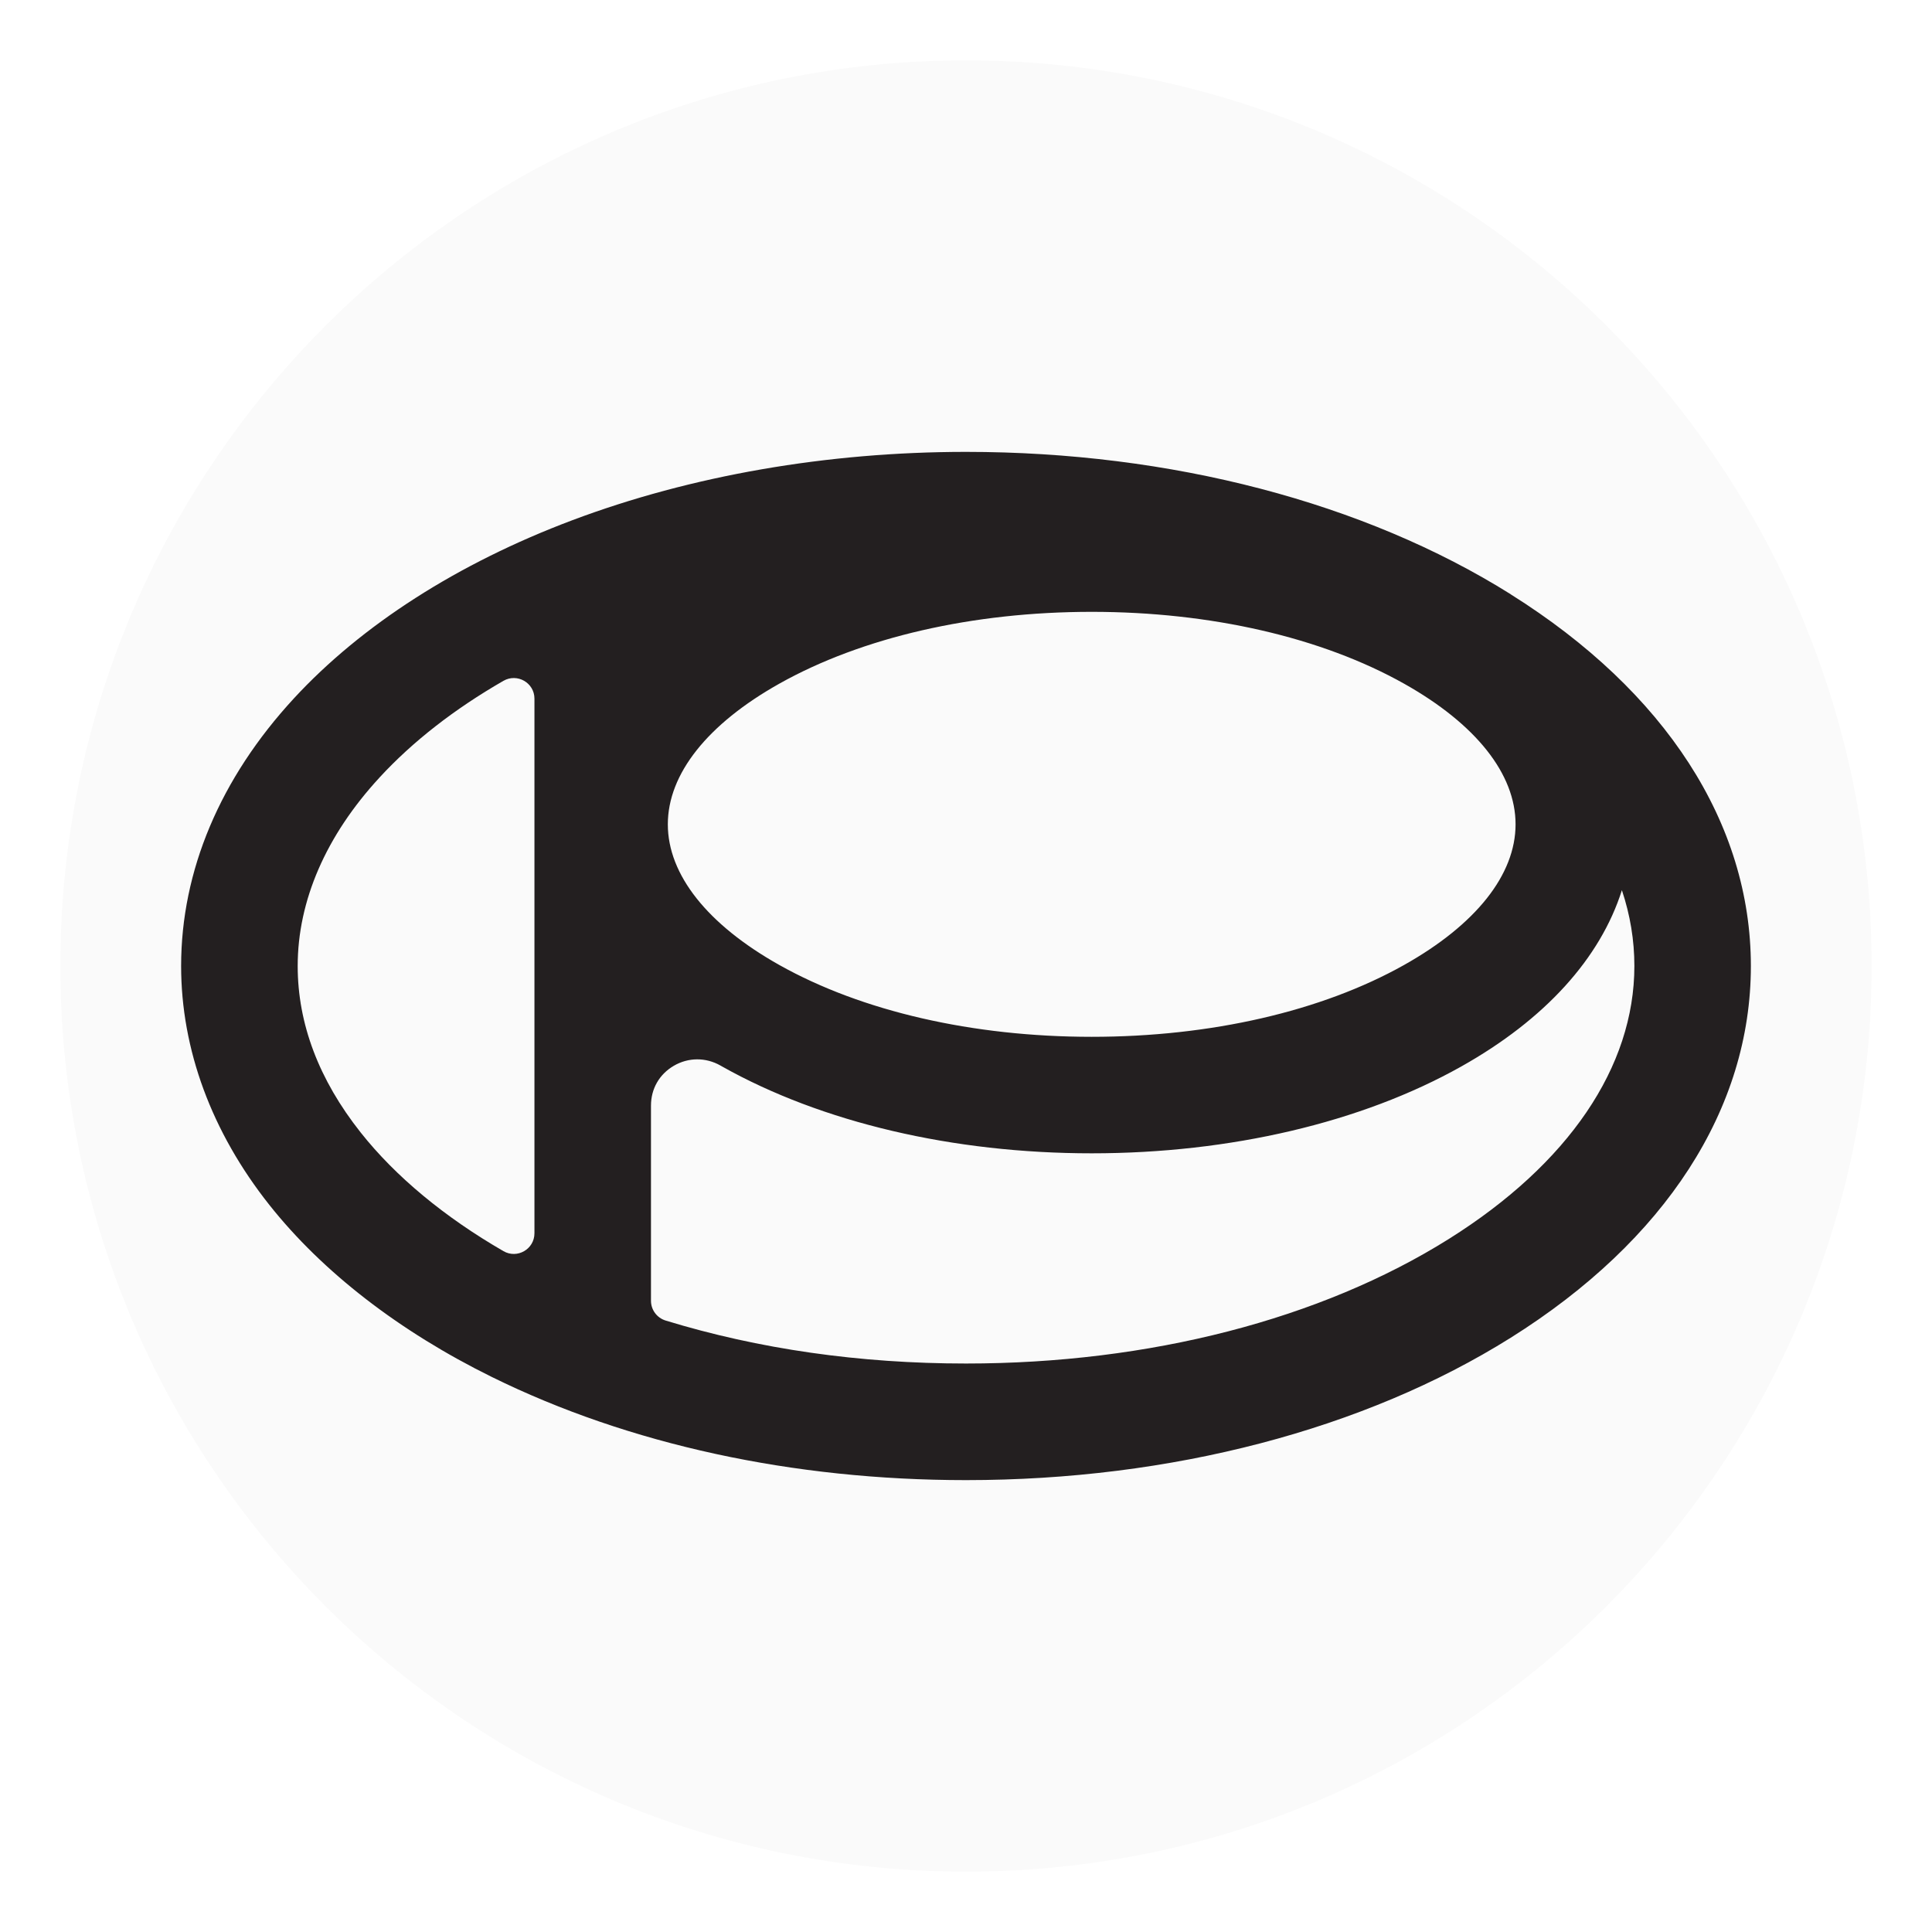
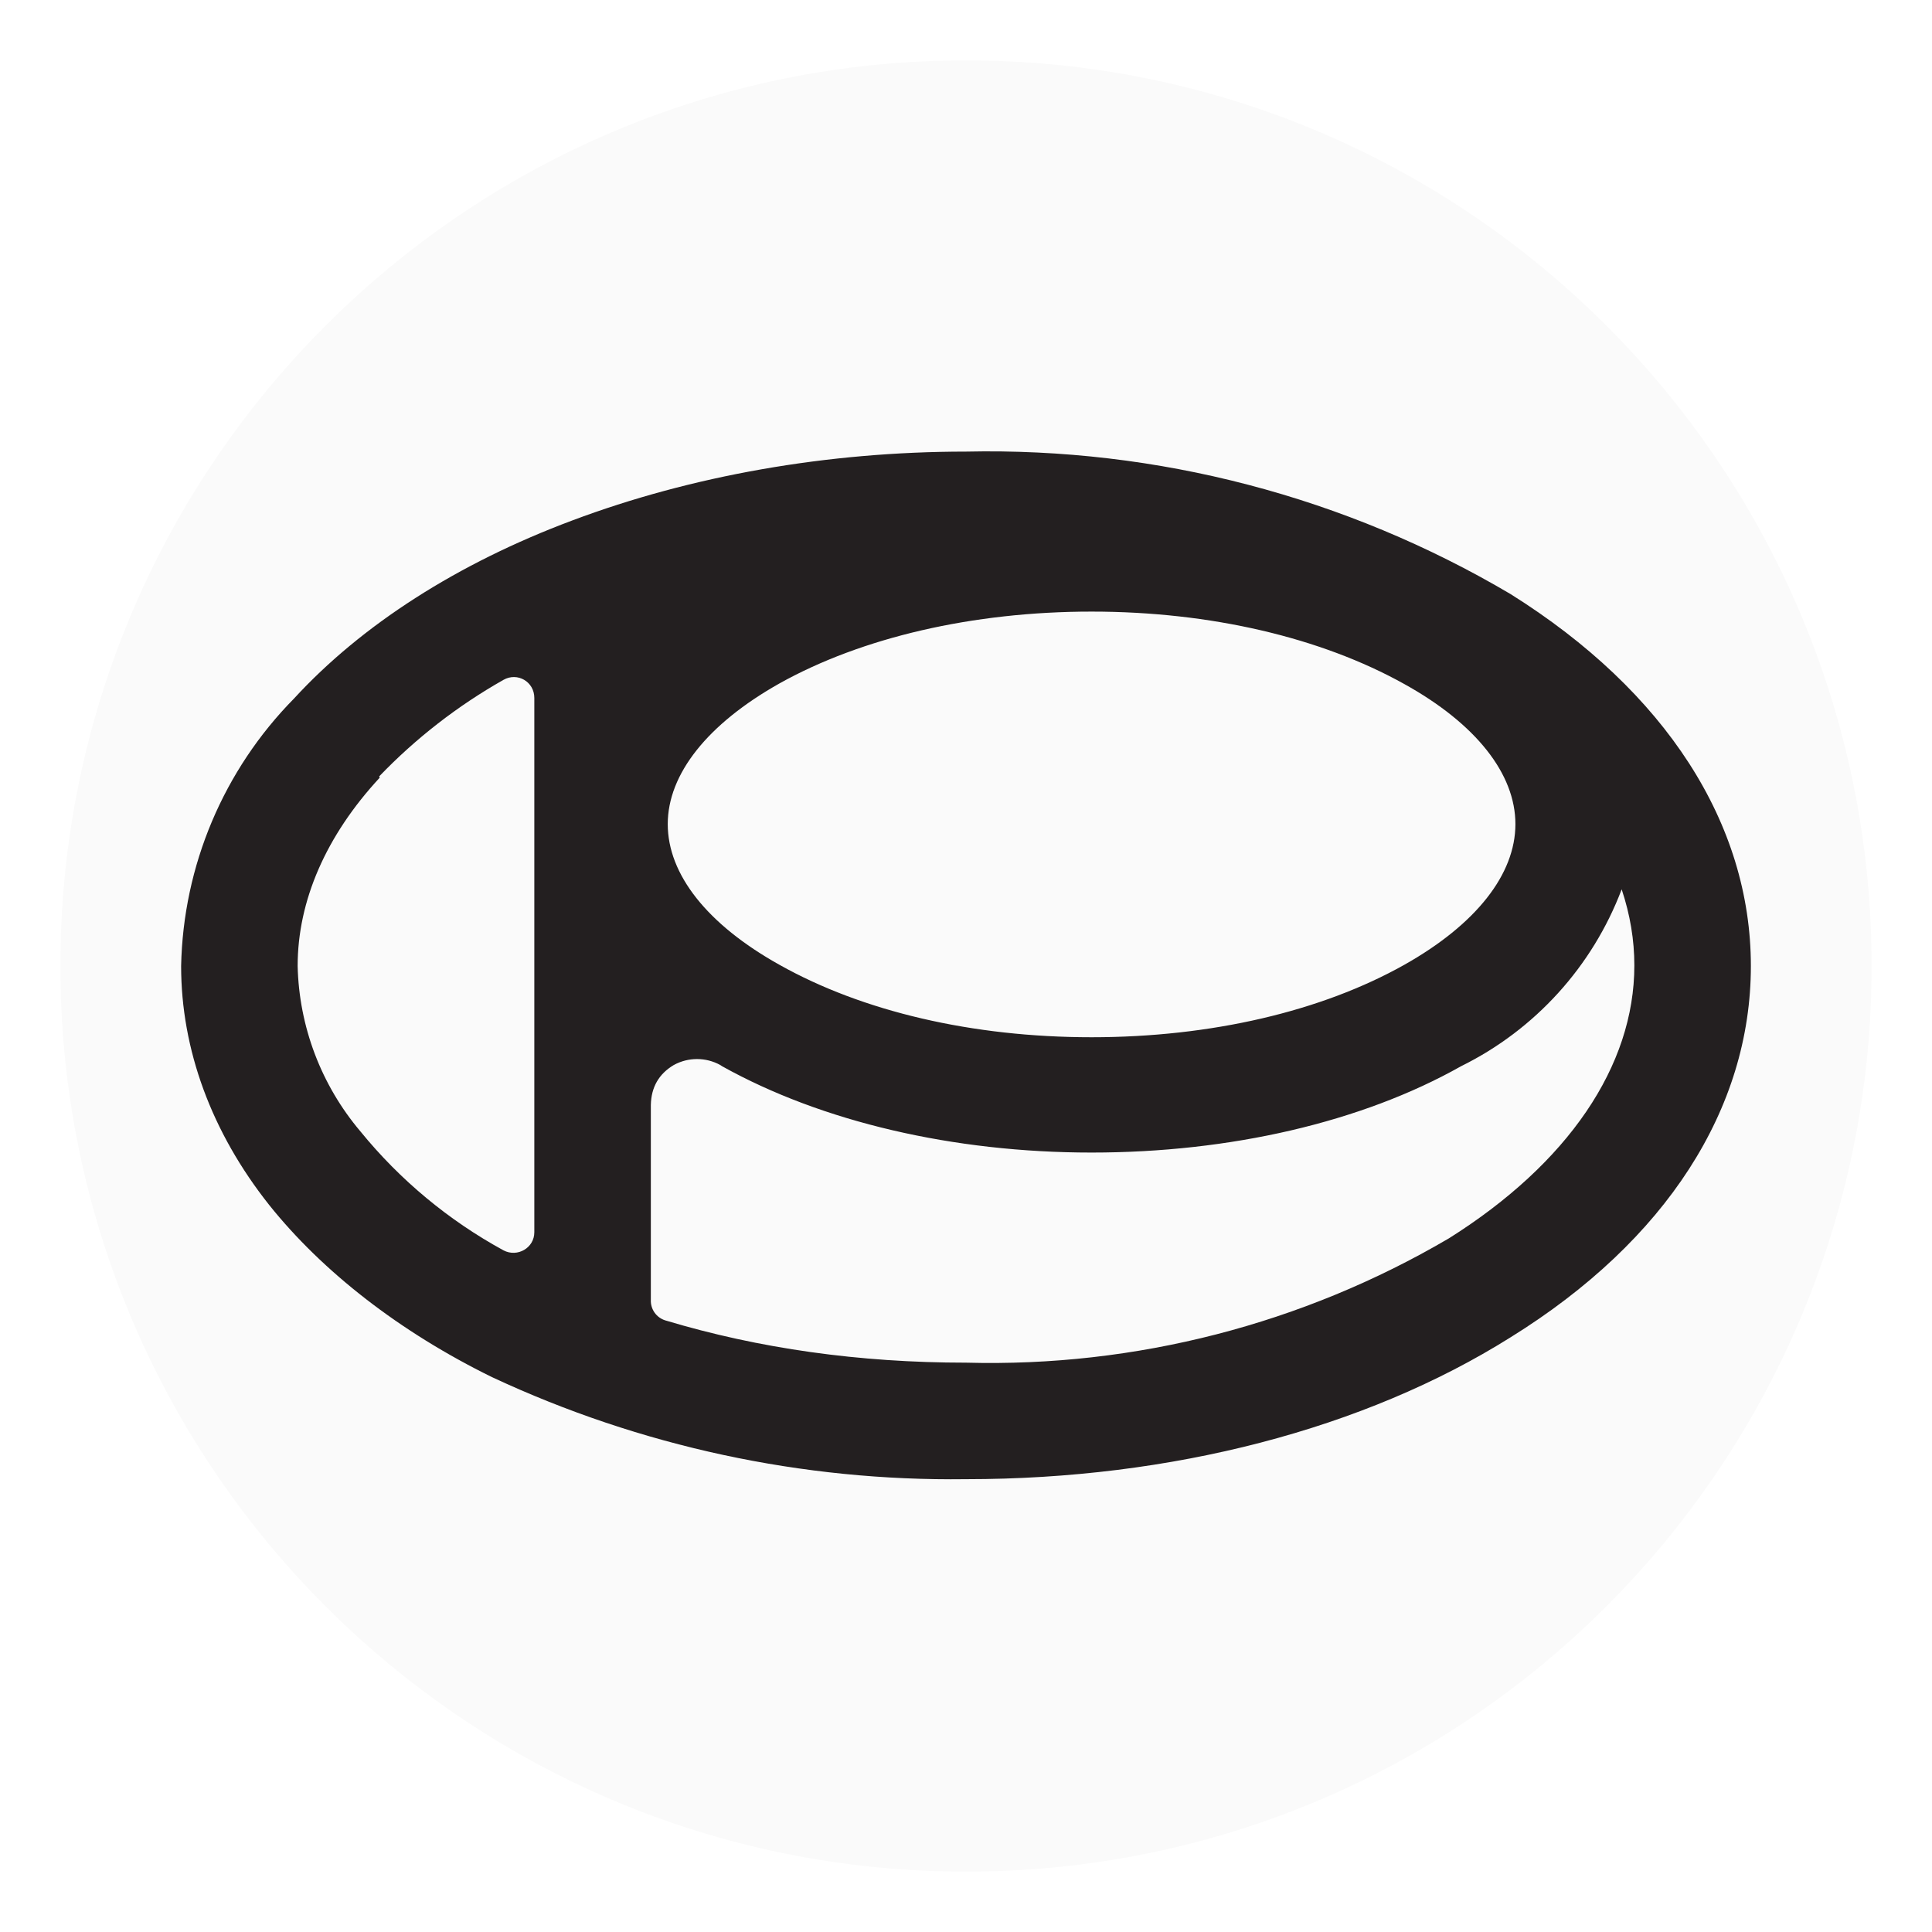
<svg xmlns="http://www.w3.org/2000/svg" viewBox="0 0 32 32">
  <circle cx="16" cy="16" r="15" fill="#fafafa" />
-   <svg x="3" y="3" width="26" height="26" viewBox="0 0 467.7 306.36">
-     <path fill="#231f20" d="M396.16,42.43C352.54,15.07,294.9,0,233.85,0c-41.34,0-81.91,7.05-117.34,20.38-34.03,12.81-62.7,31.17-82.93,53.09C11.61,97.29,0,124.84,0,153.17c0,24.88,9.09,49.49,26.28,71.18,15.84,19.99,38.77,37.72,66.32,51.29,40.8,20.1,89.64,30.72,141.25,30.72,61.05,0,118.69-15.07,162.31-42.43,46.14-28.95,71.54-68.27,71.54-110.74s-25.41-81.8-71.54-110.74ZM364.37,152.88c-24.58,13.8-57.63,21.4-93.07,21.4s-68.49-7.6-93.07-21.4c-21.42-12.03-33.22-26.91-33.22-41.91s11.8-29.88,33.22-41.91c24.58-13.8,57.63-21.4,93.07-21.4s68.49,7.6,93.07,21.4c21.42,12.03,33.22,26.91,33.22,41.91s-11.8,29.88-33.22,41.91ZM139.99,252.93h0v-58.14c0-5.02,2.48-9.36,6.82-11.89,4.32-2.52,9.5-2.54,13.87-.07l.54.31c29.69,16.67,68.78,25.85,110.08,25.85s80.39-9.18,110.08-25.85c25.01-14.04,41.46-32.26,47.89-52.55,2.48,7.41,3.72,14.96,3.72,22.58,0,30.09-19.63,58.97-55.27,81.33-38.17,23.94-89.25,37.12-143.86,37.12-31.69,0-61.78-4.31-89.52-12.81-2.59-.8-4.35-3.19-4.35-5.89ZM59.11,97.02c9.87-10.7,22.25-20.36,36.91-28.8,4.12-2.37,9.25.57,9.25,5.31v159.28c0,4.74-5.13,7.7-9.23,5.33-17.58-10.16-32.15-22.23-42.54-35.35h0c-12.45-15.71-18.77-32.41-18.77-49.61,0-19.44,8.43-38.87,24.39-56.16Z" />
-   </svg>
+   <path fill="#231f20" d="M25.02 9.84A17 17 0 0 0 16 7.48c-2.3 0-4.55.4-6.52 1.14-1.9.71-3.49 1.73-4.61 2.95A6.5 6.5 0 0 0 3 16c0 1.38.5 2.75 1.46 3.96.88 1.1 2.16 2.1 3.69 2.85A18 18 0 0 0 16 24.5c3.4 0 6.6-.83 9.02-2.35C27.6 20.55 29 18.36 29 16s-1.41-4.55-3.98-6.16m-1.76 6.14c-1.37.77-3.2 1.2-5.18 1.2s-3.8-.43-5.17-1.2c-1.2-.67-1.85-1.5-1.85-2.33s.66-1.66 1.85-2.33c1.36-.76 3.2-1.19 5.17-1.19s3.8.43 5.18 1.2c1.19.66 1.84 1.49 1.84 2.32s-.65 1.66-1.84 2.33m-12.48 5.57V18.3q.01-.44.38-.66a.8.8 0 0 1 .77 0l.03.02c1.65.92 3.83 1.43 6.12 1.43s4.47-.5 6.12-1.43a5.4 5.4 0 0 0 2.66-2.93q.21.63.21 1.26c0 1.67-1.1 3.28-3.07 4.52a15 15 0 0 1-8 2.06q-2.65 0-4.98-.7a.34.34 0 0 1-.24-.34m-4.5-8.67a9 9 0 0 1 2.06-1.6c.23-.13.51.03.51.3v8.85c0 .26-.28.42-.51.3a8 8 0 0 1-2.37-1.97A4.4 4.4 0 0 1 4.93 16c0-1.08.47-2.16 1.36-3.12" />
</svg>
